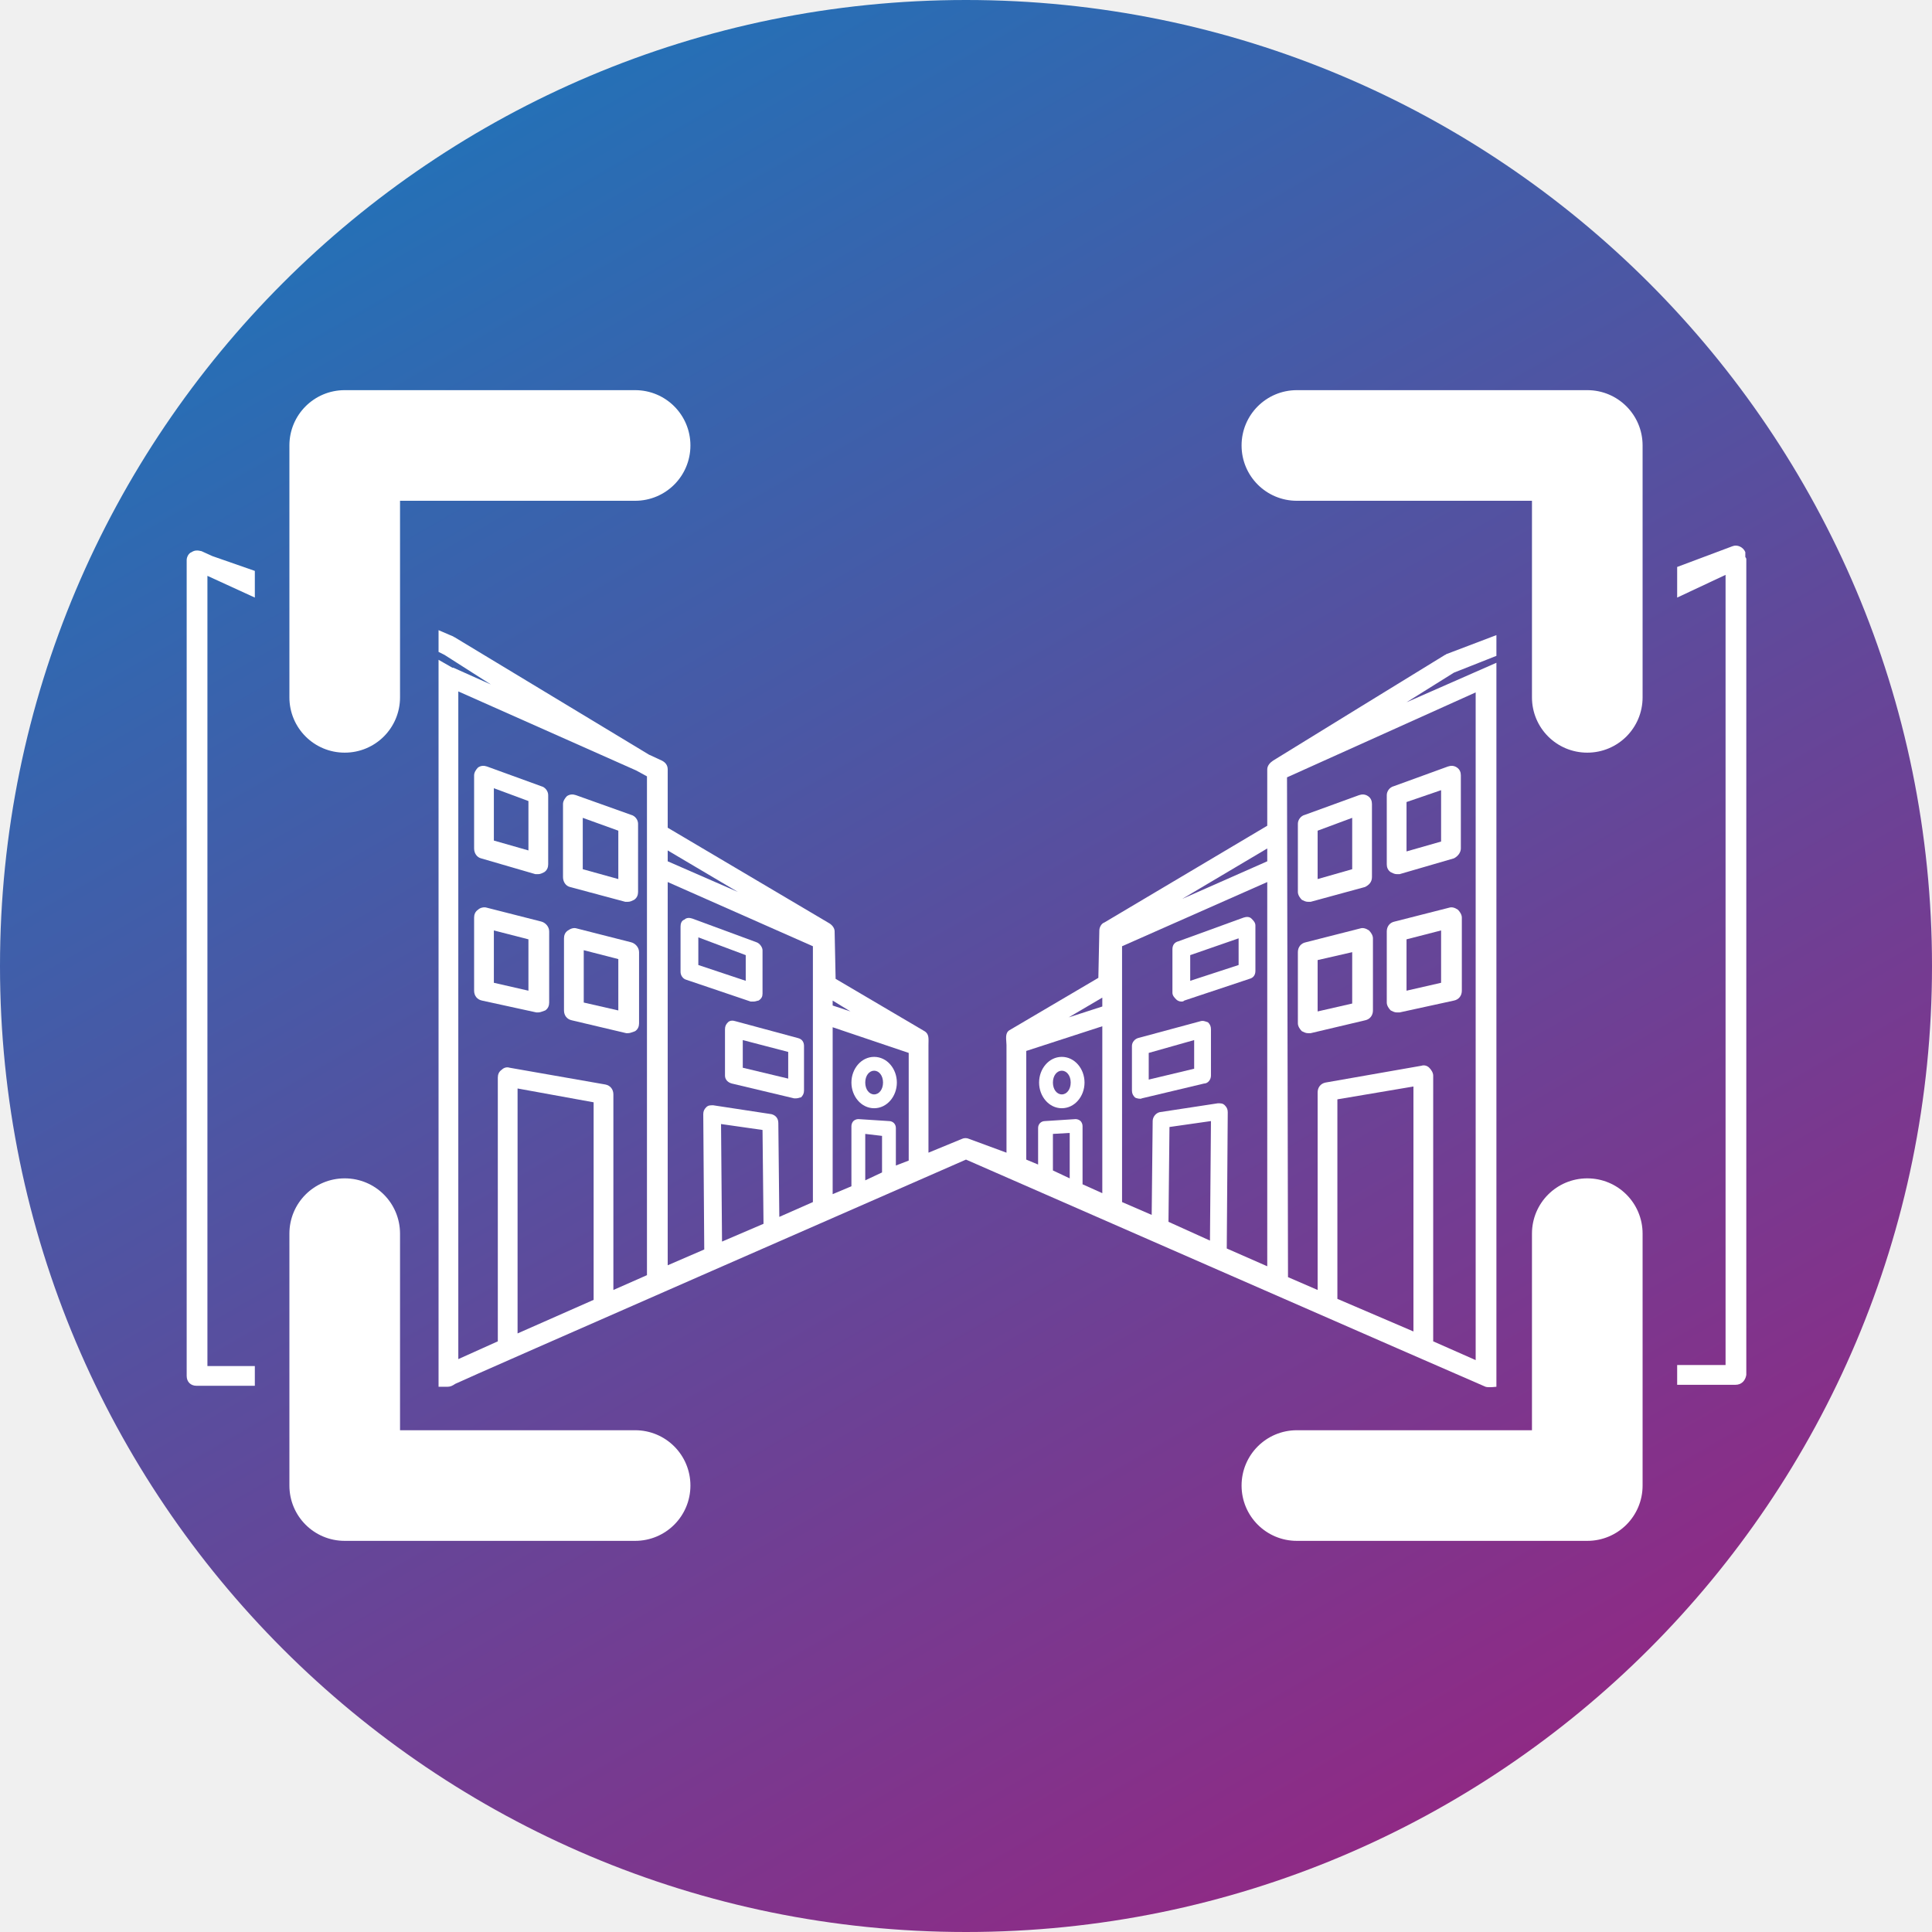
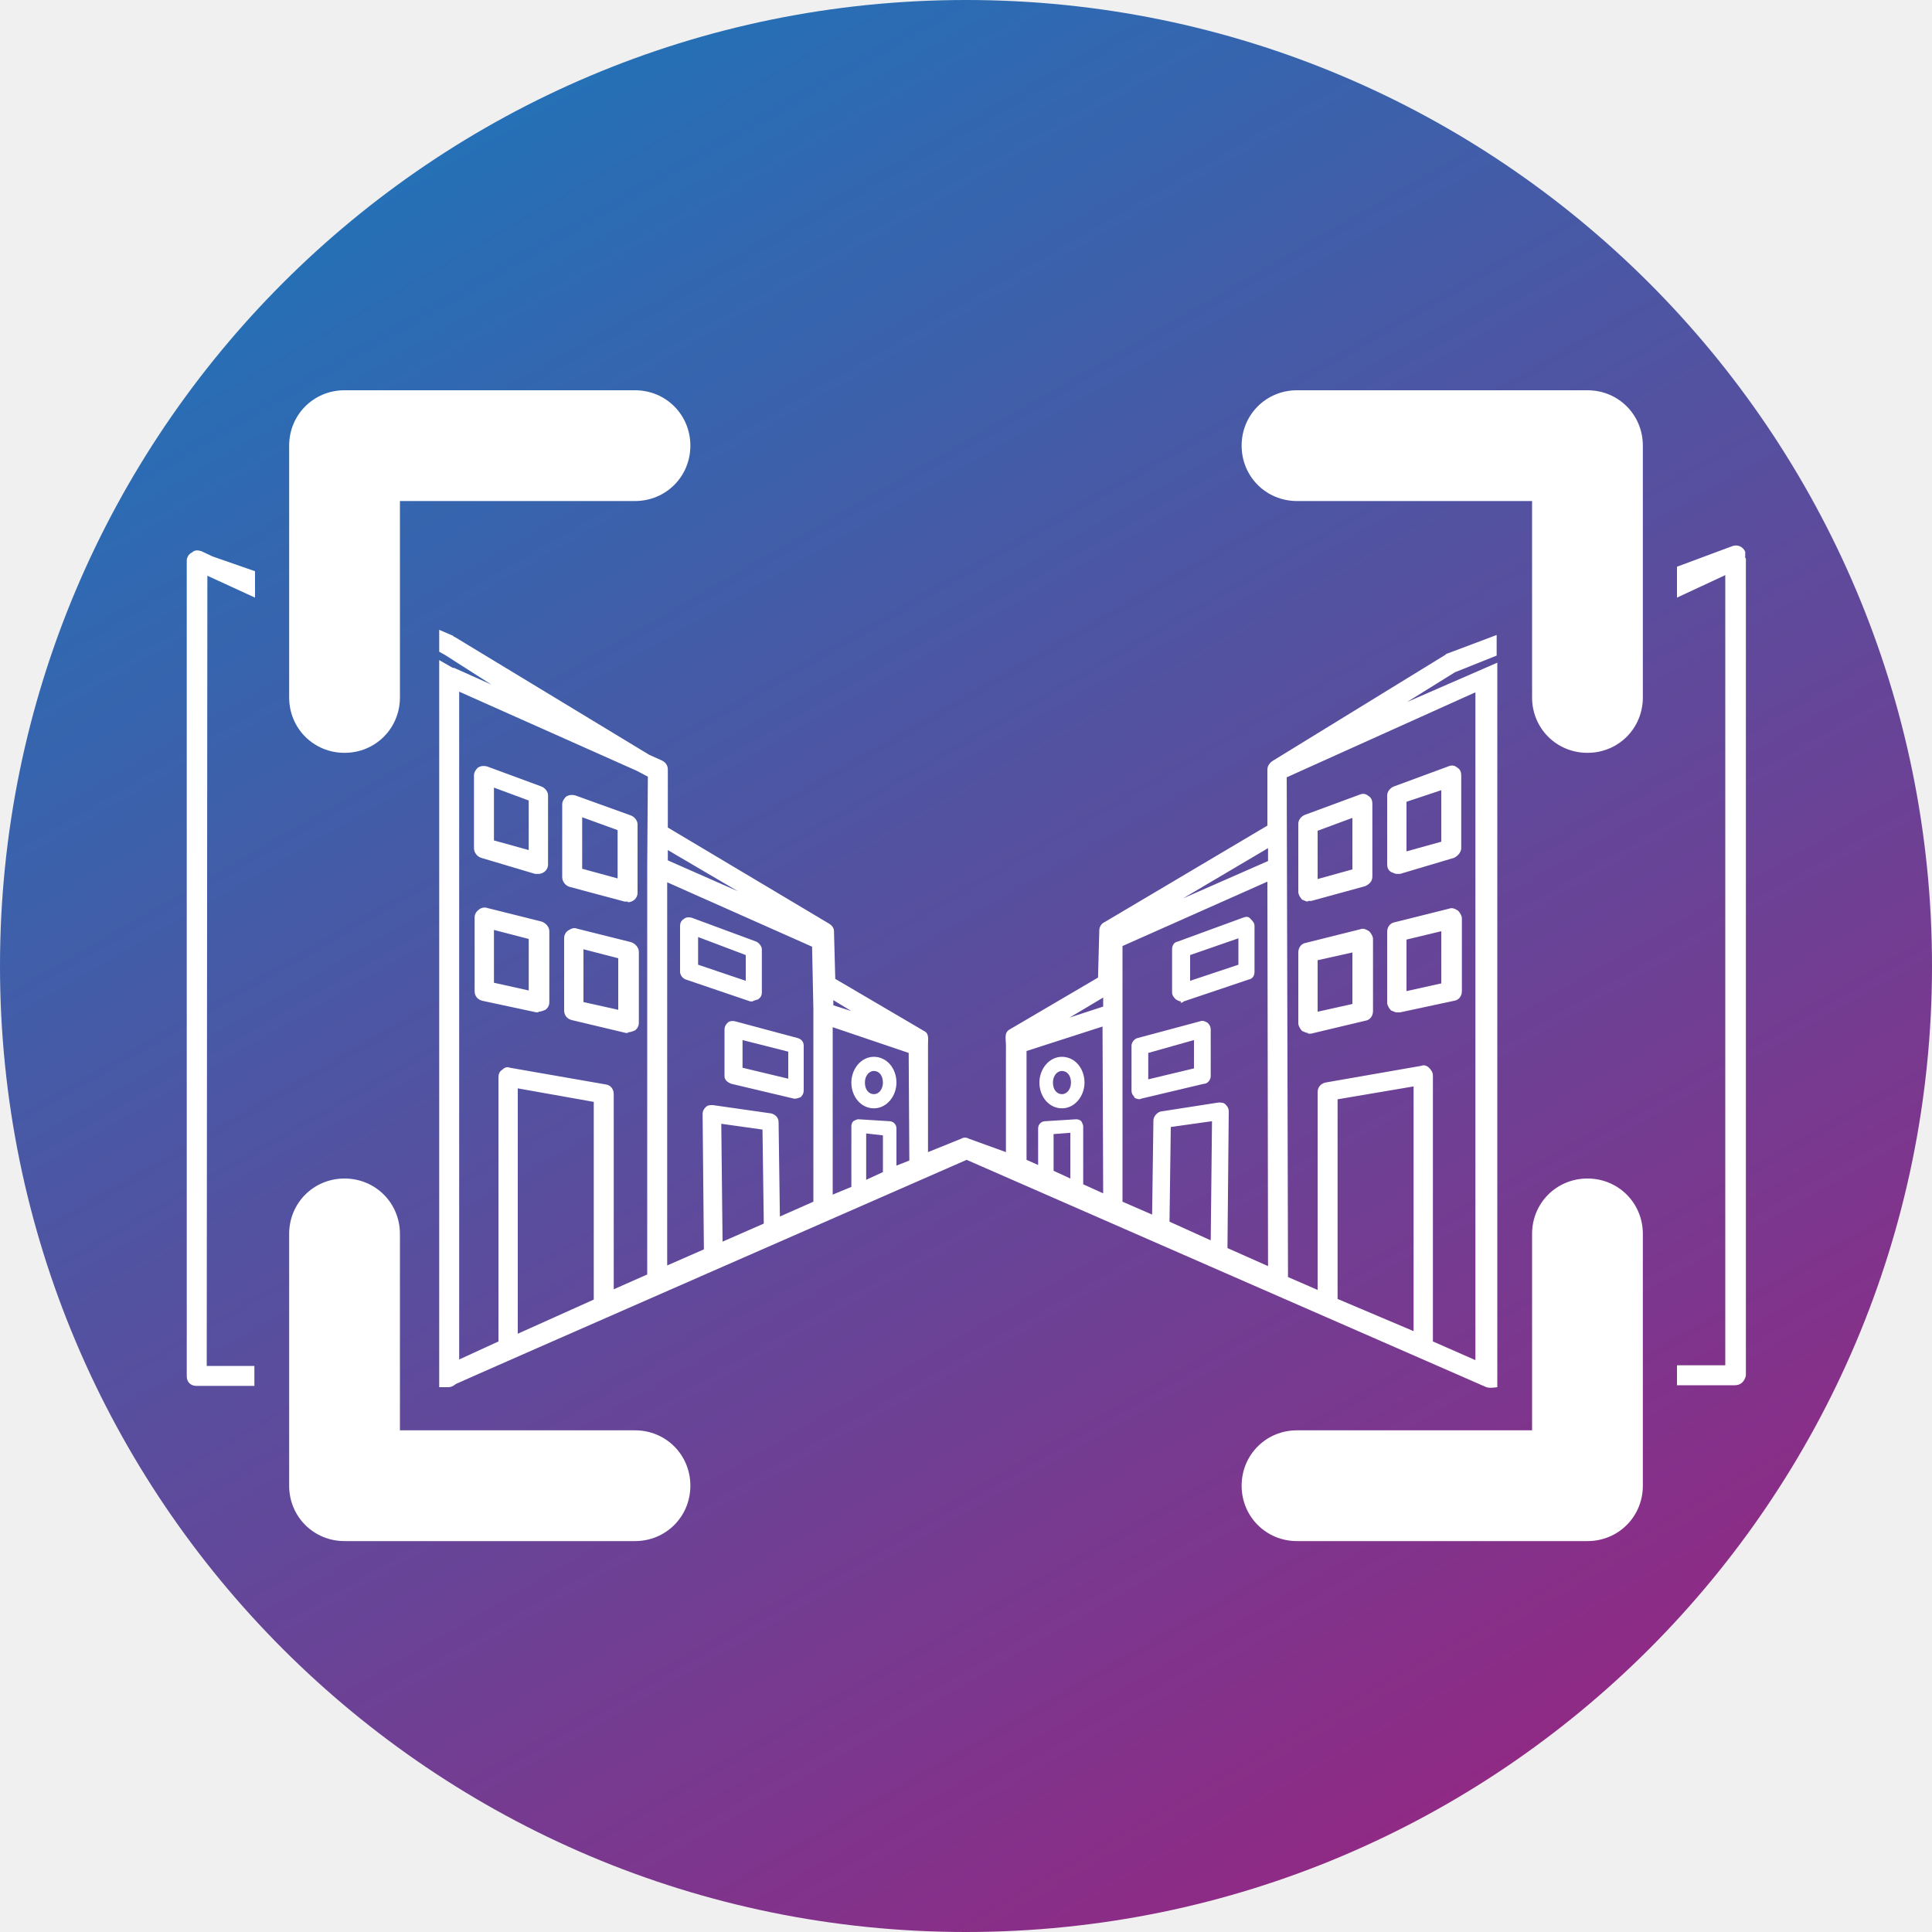
<svg xmlns="http://www.w3.org/2000/svg" width="30" height="30" viewBox="0 0 30 30" fill="none">
  <defs>
-     <linearGradient id="panoramaxGradient" gradientUnits="userSpaceOnUse" x1="22.501" y1="27.993" x2="7.499" y2="2.007">
+     <linearGradient id="panoramaxGradient" gradientUnits="userSpaceOnUse" x1="22.50" y1="27.99" x2="7.50" y2="2.01">
      <stop offset="0" stop-color="#8F2A85" />
      <stop offset="1" stop-color="#2570B6" />
    </linearGradient>
  </defs>
  <circle cx="15" cy="15" r="15" fill="url(#panoramaxGradient)" />
-   <g transform="matrix(0.023124 0 0 0.023124 -2.40029 8.95638)" fill="#FFFFFF">
-     <path d="m 465.282,199.673 c -0.663,0 -1.327,0 -1.99,0 l -36.48,-10.612 c -2.653,-0.663 -4.643,-3.316 -4.643,-6.633 v -49.082 c 0,-1.99 1.327,-3.98 2.653,-5.306 1.99,-1.327 3.98,-1.327 5.969,-0.663 l 36.48,13.265 c 2.653,0.663 4.643,3.316 4.643,5.969 v 46.429 c 0,1.99 -0.663,3.98 -2.653,5.306 -1.327,0.663 -2.653,1.327 -3.98,1.327 z m -29.847,-22.551 23.214,6.633 v -33.163 l -23.214,-8.622 z" />
-     <path d="m 465.282,292.53 c -0.663,0 -0.663,0 -1.327,0 l -36.48,-7.959 c -3.316,-0.663 -5.306,-3.316 -5.306,-6.633 V 228.857 c 0,-1.99 0.663,-3.98 2.653,-5.306 1.327,-1.327 3.98,-1.99 5.969,-1.327 l 36.48,9.286 c 2.653,0.663 5.306,3.316 5.306,6.633 v 47.755 c 0,1.99 -0.663,3.98 -2.653,5.306 -1.99,0.663 -3.316,1.327 -4.643,1.327 z m -29.847,-19.898 23.214,5.306 v -34.49 l -23.214,-5.969 z" />
-     <path d="m 525.639,306.459 c -0.663,0 -1.327,0 -1.327,0 l -36.48,-8.622 c -3.316,-0.663 -5.306,-3.316 -5.306,-6.633 v -48.419 c 0,-1.99 0.663,-3.98 2.653,-5.306 1.99,-1.327 3.98,-1.99 5.969,-1.327 l 36.48,9.286 c 2.653,0.663 5.306,3.316 5.306,6.633 v 47.755 c 0,1.99 -0.663,3.98 -2.653,5.306 -1.99,0.663 -3.316,1.327 -4.643,1.327 z m -29.847,-20.561 23.214,5.306 v -34.49 l -23.214,-5.969 z" />
-     <path d="m 609.874,285.234 c -0.663,0 -1.327,0 -1.99,0 l -43.112,-14.592 c -2.653,-0.663 -3.98,-3.316 -3.98,-5.306 v -30.51 c 0,-1.99 0.663,-3.98 2.653,-4.643 1.327,-1.327 3.316,-1.327 5.306,-0.663 l 43.112,15.918 c 1.99,0.663 3.98,3.316 3.98,5.306 v 29.184 c 0,1.99 -0.663,3.316 -2.653,4.643 -0.663,0 -1.99,0.663 -3.316,0.663 z m -37.143,-24.541 31.837,10.612 v -17.245 l -31.837,-11.939 z" />
-     <path d="m 638.394,350.235 c -0.663,0 -0.663,0 -1.327,0 l -41.786,-9.949 c -2.653,-0.663 -4.643,-2.653 -4.643,-5.306 v -31.174 c 0,-1.99 0.663,-3.316 1.99,-4.643 1.327,-1.327 3.316,-1.327 5.306,-0.663 l 41.786,11.276 c 2.653,0.663 3.98,2.653 3.98,5.306 v 29.847 c 0,1.99 -0.663,3.316 -1.99,4.643 -0.663,0 -1.99,0.663 -3.316,0.663 z m -35.816,-20.561 30.51,7.296 V 319.061 l -30.51,-7.959 z" />
-     <path d="m 525.639,218.244 c -0.663,0 -1.327,0 -1.99,0 l -37.143,-9.949 c -2.653,-0.663 -4.643,-3.316 -4.643,-6.633 v -49.082 c 0,-1.99 1.327,-3.98 2.653,-5.306 1.99,-1.327 3.98,-1.327 5.969,-0.663 l 37.143,13.265 c 2.653,0.663 4.643,3.316 4.643,5.969 v 45.765 c 0,1.99 -0.663,3.98 -2.653,5.306 -1.327,0.663 -2.653,1.327 -3.98,1.327 z m -30.51,-21.888 23.878,6.633 v -32.5 l -23.878,-8.622 z" />
-     <path d="m 690.793,356.867 c -8.622,0 -15.255,-7.959 -15.255,-17.245 0,-9.286 6.633,-17.245 15.255,-17.245 8.622,0 15.255,7.959 15.255,17.245 0,9.286 -6.633,17.245 -15.255,17.245 z m 0,-25.204 c -3.316,0 -5.969,3.316 -5.969,7.959 0,4.643 2.653,7.959 5.969,7.959 3.316,0 5.969,-3.316 5.969,-7.959 0,-4.643 -2.653,-7.959 -5.969,-7.959 z" />
-     <path d="m 1041.661,199.673 c -1.327,0 -2.653,-0.663 -3.98,-1.327 -1.99,-1.327 -2.653,-3.316 -2.653,-5.306 v -46.429 c 0,-2.653 1.99,-5.306 4.643,-5.969 l 36.48,-13.265 c 1.99,-0.663 3.98,-0.663 5.969,0.663 1.99,1.327 2.653,3.316 2.653,5.306 v 49.082 c 0,2.653 -1.99,5.306 -4.643,6.633 l -36.48,10.612 c -0.663,0 -1.327,0 -1.99,0 z m 6.633,-48.419 v 33.163 l 23.214,-6.633 v -34.49 z" />
-     <path d="m 1041.661,292.53 c -1.327,0 -2.653,-0.663 -3.98,-1.327 -1.327,-1.327 -2.653,-3.316 -2.653,-5.306 v -47.755 c 0,-3.316 1.99,-5.969 5.306,-6.633 l 36.48,-9.286 c 1.99,-0.663 3.98,0 5.969,1.327 1.327,1.327 2.653,3.316 2.653,5.306 v 49.082 c 0,3.316 -1.99,5.969 -5.306,6.633 l -36.48,7.959 c -1.327,0 -1.327,0 -1.99,0 z m 6.633,-49.082 v 34.49 l 23.214,-5.306 v -35.153 z" />
-     <path d="m 981.967,306.459 c -1.327,0 -2.653,-0.663 -3.98,-1.327 -1.327,-1.327 -2.653,-3.316 -2.653,-5.306 v -47.755 c 0,-3.316 1.99,-5.969 5.306,-6.633 l 36.48,-9.286 c 1.99,-0.663 3.98,0 5.969,1.327 1.327,1.327 2.653,3.316 2.653,5.306 v 48.419 c 0,3.316 -1.99,5.969 -5.306,6.633 l -36.48,8.622 c -0.663,0 -1.327,0 -1.99,0 z m 6.633,-49.082 v 34.49 l 23.214,-5.306 v -34.49 z" />
-     <path d="m 897.069,285.234 c -1.327,0 -2.653,-0.663 -3.316,-1.327 -1.327,-1.327 -2.653,-2.653 -2.653,-4.643 v -29.184 c 0,-2.653 1.327,-4.643 3.98,-5.306 l 43.776,-15.918 c 1.99,-0.663 3.98,-0.663 5.306,0.663 1.327,1.327 2.653,2.653 2.653,4.643 v 30.51 c 0,2.653 -1.327,4.643 -3.98,5.306 l -43.776,14.592 c -0.663,0.663 -1.327,0.663 -1.99,0.663 z m 5.969,-31.174 v 17.245 l 32.5,-10.612 v -17.908 z" />
-     <path d="m 865.895,349.571 c -1.327,-1.327 -1.99,-2.653 -1.99,-4.643 v -29.847 c 0,-2.653 1.99,-4.643 3.98,-5.306 l 41.786,-11.276 c 1.99,-0.663 3.316,0 5.306,0.663 1.327,1.327 1.99,2.653 1.99,4.643 v 31.174 c 0,2.653 -1.99,5.306 -4.643,5.306 l -41.786,9.949 c -0.663,0.663 -3.98,0 -4.643,-0.663 z m 9.286,-29.847 v 17.908 l 30.51,-7.296 v -19.235 z" />
-     <path d="m 981.967,218.244 c -1.327,0 -2.653,-0.663 -3.98,-1.327 -1.327,-1.327 -2.653,-3.316 -2.653,-5.306 v -45.765 c 0,-2.653 1.99,-5.306 4.643,-5.969 l 36.48,-13.265 c 1.99,-0.663 3.98,-0.663 5.969,0.663 1.99,1.327 2.653,3.316 2.653,5.306 v 49.082 c 0,3.316 -1.99,5.306 -4.643,6.633 l -36.48,9.949 c -0.663,0 -1.327,0 -1.99,0 z m 6.633,-47.755 v 32.5 l 23.214,-6.633 v -34.49 z" />
-     <path d="m 816.813,356.867 c -8.622,0 -15.255,-7.959 -15.255,-17.245 0,-9.286 6.633,-17.245 15.255,-17.245 8.622,0 15.255,7.959 15.255,17.245 0,9.286 -6.633,17.245 -15.255,17.245 z m 0,-25.204 c -3.316,0 -5.969,3.316 -5.969,7.959 0,4.643 2.653,7.959 5.969,7.959 3.316,0 5.969,-3.316 5.969,-7.959 0,-4.643 -2.653,-7.959 -5.969,-7.959 z" />
-     <path d="m 1275.795,-13.236 c 0,-1.327 0,-1.99 0,-3.316 -1.327,-3.316 -5.306,-5.306 -8.623,-3.98 l -37.143,13.929 V 7.325 13.958 l 32.5,-15.255 V 529.317 h -32.5 v 13.265 h 39.133 c 3.98,0 6.633,-2.653 7.296,-6.633 V -11.91 c 0,0 0,-0.663 -0.663,-1.327 z" />
-     <path d="m 1108.651,53.091 v -13.929 l -33.163,12.602 c -0.663,0 -0.663,0.663 -1.327,0.663 0,0 -113.419,69.643 -115.409,70.97 -1.99,1.327 -3.98,3.316 -3.98,5.969 v 37.806 l -109.439,65 c -1.99,0.663 -3.316,3.316 -3.316,5.306 l -0.663,31.837 -59.694,35.153 c -3.316,1.99 -1.99,6.633 -1.99,9.949 0,3.316 0,72.296 0,72.296 l -25.204,-9.286 c -1.327,-0.663 -3.316,-0.663 -4.643,0 l -22.551,9.286 c 0,0 0,-71.633 0,-72.296 0,-3.98 0.663,-7.296 -2.653,-9.286 l -59.694,-35.153 -0.663,-31.837 c 0,-1.99 -1.327,-3.98 -3.316,-5.306 L 552.17,168.499 v -39.133 c 0,-2.653 -1.327,-4.643 -3.98,-5.969 l -8.622,-3.98 -130.664,-78.929 c -0.663,0 -0.663,-0.663 -1.327,-0.663 l -9.286,-3.98 v 14.592 l 3.98,1.99 31.174,19.898 -25.204,-11.276 c -0.663,0 -0.663,0 -0.663,0 l -9.286,-5.306 v 15.918 458.981 13.265 h 5.969 c 1.99,0 3.316,-0.663 5.306,-1.99 1.99,-1.327 342.909,-150.562 342.909,-150.562 0,0 346.889,151.888 348.879,152.552 1.99,0.663 7.296,0 7.296,0 V 530.643 71.662 57.734 l -60.357,26.531 31.837,-19.898 z M 502.425,485.541 451.353,508.092 V 343.602 l 51.072,9.286 z m 35.816,-290.511 v 273.93 l -22.551,9.949 V 347.582 c 0,-3.316 -1.99,-5.969 -5.306,-6.633 l -64.337,-11.276 c -1.99,-0.663 -3.98,0 -5.306,1.327 -1.99,1.327 -2.653,3.316 -2.653,5.306 v 177.092 l -26.531,11.939 V 76.968 l 119.388,53.061 7.296,3.98 z m 13.929,-11.276 47.092,27.857 -47.092,-20.561 z m 35.816,183.725 27.857,3.98 0.663,63.01 -27.857,11.939 z m 61.684,-76.939 c 0,0.663 0,1.99 0,2.653 v 126.684 l -22.551,9.949 -0.663,-63.01 c 0,-3.316 -1.99,-5.306 -4.643,-5.969 L 582.68,354.877 c -1.99,0 -3.316,0 -4.643,1.327 -1.327,1.327 -1.99,2.653 -1.99,4.643 l 0.663,90.868 -24.541,10.612 V 204.979 l 97.5,43.112 z m 13.265,-5.969 11.939,7.296 -11.939,-3.98 z m 33.163,115.409 -11.276,5.306 v -31.174 l 11.276,1.327 z m 17.908,-7.959 -8.622,3.316 V 370.133 c 0,-2.653 -1.99,-4.643 -4.643,-4.643 l -20.561,-1.327 c -1.327,0 -2.653,0.663 -3.316,1.327 -0.663,0.663 -1.327,1.99 -1.327,3.316 v 40.459 l -12.602,5.306 V 302.479 l 51.072,17.245 z m 108.113,11.939 -11.276,-5.306 v -24.541 l 11.276,-0.663 z m 21.888,9.949 -13.265,-5.969 v -39.133 c 0,-1.327 -0.663,-2.653 -1.327,-3.316 -0.663,-0.663 -1.99,-1.327 -3.316,-1.327 l -20.561,1.327 c -2.653,0 -4.643,1.99 -4.643,4.643 v 24.541 l -7.959,-3.316 v -72.959 l 51.072,-16.582 z m 0,-125.358 -22.551,7.296 22.551,-13.265 z m 72.296,157.194 -27.857,-12.602 0.663,-63.674 27.857,-3.98 z m 38.47,17.245 -27.194,-11.939 0.663,-91.531 c 0,-1.99 -0.663,-3.316 -1.99,-4.643 -1.327,-1.327 -2.653,-1.327 -4.643,-1.327 l -39.133,5.969 c -2.653,0.663 -4.643,3.316 -4.643,5.969 l -0.663,63.01 -19.898,-8.622 v -126.684 -45.102 l 97.5,-43.112 z m 0,-271.94 -57.041,25.204 57.041,-33.827 z M 1001.865,484.878 V 350.898 l 51.072,-8.622 V 506.766 Z M 1094.723,77.632 V 526 l -28.52,-12.602 V 334.979 c 0,-1.99 -1.327,-3.98 -2.653,-5.306 -1.327,-1.327 -3.316,-1.99 -5.306,-1.327 l -64.337,11.276 c -3.316,0.663 -5.306,3.316 -5.306,6.633 v 132.654 l -19.898,-8.622 -0.663,-335.613 z" />
-     <path d="M 243.087,-0.634 274.924,13.958 V 9.978 -3.95 l -28.521,-9.949 -7.296,-3.316 c -2.653,-0.663 -4.643,-0.663 -6.633,0.663 -1.99,0.663 -3.316,3.316 -3.316,5.306 V 536.613 c 0,3.98 2.653,6.633 6.633,6.633 h 39.133 V 529.98 h -31.837 z" />
-     <path d="m 1169.672,118.091 c -20.561,0 -37.143,-16.582 -37.143,-37.143 V -51.042 H 974.671 c -20.561,0 -37.143,-16.582 -37.143,-37.143 0,-20.561 16.582,-37.143 37.143,-37.143 h 195.001 c 20.561,0 37.143,16.582 37.143,37.143 V 80.948 c 0,20.561 -16.582,37.143 -37.143,37.143 z" />
-     <path d="M 530.282,647.378 H 335.281 c -20.561,0 -37.143,-16.582 -37.143,-37.143 V 441.102 c 0,-20.561 16.582,-37.143 37.143,-37.143 20.561,0 37.143,16.582 37.143,37.143 v 131.99 h 157.858 c 20.561,0 37.143,16.582 37.143,37.143 0,20.561 -16.582,37.143 -37.143,37.143 z" />
-     <path d="m 335.281,118.091 c -20.561,0 -37.143,-16.582 -37.143,-37.143 V -88.185 c 0,-20.561 16.582,-37.143 37.143,-37.143 h 195.001 c 20.561,0 37.143,16.582 37.143,37.143 0,20.561 -16.582,37.143 -37.143,37.143 H 372.424 V 80.948 c 0,20.561 -16.582,37.143 -37.143,37.143 z" />
-     <path d="M 1169.672,647.378 H 974.671 c -20.561,0 -37.143,-16.582 -37.143,-37.143 0,-20.561 16.582,-37.143 37.143,-37.143 H 1132.529 V 441.102 c 0,-20.561 16.582,-37.143 37.143,-37.143 20.561,0 37.143,16.582 37.143,37.143 v 169.133 c 0,20.561 -16.582,37.143 -37.143,37.143 z" />
-   </g>
+   <path fill="#FFFFFF" d="M8.36,13.57c-0.02,0,-0.03,0,-0.05,0l-0.84,-0.25c-0.06,-0.02,-0.11,-0.08,-0.11,-0.15v-1.13c0,-0.05,0.03,-0.09,0.06,-0.12c0.05,-0.03,0.09,-0.03,0.14,-0.02l0.84,0.31c0.06,0.02,0.11,0.08,0.11,0.14v1.07c0,0.05,-0.02,0.09,-0.06,0.12c-0.03,0.02,-0.06,0.03,-0.09,0.03Zm-0.69,-0.52l0.54,0.15v-0.77l-0.54,-0.2ZM8.36,15.72c-0.02,0,-0.02,0,-0.03,0l-0.84,-0.18c-0.08,-0.02,-0.12,-0.08,-0.12,-0.15V14.25c0,-0.05,0.02,-0.09,0.06,-0.12c0.03,-0.03,0.09,-0.05,0.14,-0.03l0.84,0.21c0.06,0.02,0.12,0.08,0.12,0.15v1.1c0,0.05,-0.02,0.09,-0.06,0.12c-0.05,0.02,-0.08,0.03,-0.11,0.03Zm-0.69,-0.46l0.54,0.12v-0.8l-0.54,-0.14ZM9.75,16.04c-0.02,0,-0.03,0,-0.03,0l-0.84,-0.2c-0.08,-0.02,-0.12,-0.08,-0.12,-0.15v-1.12c0,-0.05,0.02,-0.09,0.06,-0.12c0.05,-0.03,0.09,-0.05,0.14,-0.03l0.84,0.21c0.06,0.02,0.12,0.08,0.12,0.15v1.1c0,0.05,-0.02,0.09,-0.06,0.12c-0.05,0.02,-0.08,0.03,-0.11,0.03Zm-0.69,-0.48l0.54,0.12v-0.8l-0.54,-0.14ZM11.7,15.55c-0.02,0,-0.03,0,-0.05,0l-1,-0.34c-0.06,-0.02,-0.09,-0.08,-0.09,-0.12v-0.71c0,-0.05,0.02,-0.09,0.06,-0.11c0.03,-0.03,0.08,-0.03,0.12,-0.02l1,0.37c0.05,0.02,0.09,0.08,0.09,0.12v0.67c0,0.05,-0.02,0.08,-0.06,0.11c-0.02,0,-0.05,0.02,-0.08,0.02Zm-0.86,-0.57l0.74,0.25v-0.4l-0.74,-0.28ZM12.36,17.06c-0.02,0,-0.02,0,-0.03,0l-0.97,-0.23c-0.06,-0.02,-0.11,-0.06,-0.11,-0.12v-0.72c0,-0.05,0.02,-0.08,0.05,-0.11c0.03,-0.03,0.08,-0.03,0.12,-0.02l0.97,0.26c0.06,0.02,0.09,0.06,0.09,0.12v0.69c0,0.05,-0.02,0.08,-0.05,0.11c-0.02,0,-0.05,0.02,-0.08,0.02Zm-0.83,-0.48l0.71,0.17V16.33l-0.71,-0.18ZM9.75,14c-0.02,0,-0.03,0,-0.05,0l-0.86,-0.23c-0.06,-0.02,-0.11,-0.08,-0.11,-0.15v-1.13c0,-0.05,0.03,-0.09,0.06,-0.12c0.05,-0.03,0.09,-0.03,0.14,-0.02l0.86,0.31c0.06,0.02,0.11,0.08,0.11,0.14v1.06c0,0.05,-0.02,0.09,-0.06,0.12c-0.03,0.02,-0.06,0.03,-0.09,0.03Zm-0.71,-0.51l0.55,0.15v-0.75l-0.55,-0.2ZM13.57,17.21c-0.2,0,-0.35,-0.18,-0.35,-0.4c0,-0.21,0.15,-0.4,0.35,-0.4c0.2,0,0.35,0.18,0.35,0.4c0,0.21,-0.15,0.4,-0.35,0.4Zm0,-0.58c-0.08,0,-0.14,0.08,-0.14,0.18c0,0.11,0.06,0.18,0.14,0.18c0.08,0,0.14,-0.08,0.14,-0.18c0,-0.11,-0.06,-0.18,-0.14,-0.18ZM21.69,13.57c-0.03,0,-0.06,-0.02,-0.09,-0.03c-0.05,-0.03,-0.06,-0.08,-0.06,-0.12v-1.07c0,-0.06,0.05,-0.12,0.11,-0.14l0.84,-0.31c0.05,-0.02,0.09,-0.02,0.14,0.02c0.05,0.03,0.06,0.08,0.06,0.12v1.13c0,0.06,-0.05,0.12,-0.11,0.15l-0.84,0.25c-0.02,0,-0.03,0,-0.05,0Zm0.15,-1.12v0.77l0.54,-0.15v-0.8ZM21.69,15.72c-0.03,0,-0.06,-0.02,-0.09,-0.03c-0.03,-0.03,-0.06,-0.08,-0.06,-0.12v-1.1c0,-0.08,0.05,-0.14,0.12,-0.15l0.84,-0.21c0.05,-0.02,0.09,0,0.14,0.03c0.03,0.03,0.06,0.08,0.06,0.12v1.13c0,0.08,-0.05,0.14,-0.12,0.15l-0.84,0.18c-0.03,0,-0.03,0,-0.05,0Zm0.15,-1.13v0.8l0.54,-0.12v-0.81ZM20.31,16.04c-0.03,0,-0.06,-0.02,-0.09,-0.03c-0.03,-0.03,-0.06,-0.08,-0.06,-0.12v-1.1c0,-0.08,0.05,-0.14,0.12,-0.15l0.84,-0.21c0.05,-0.02,0.09,0,0.14,0.03c0.03,0.03,0.06,0.08,0.06,0.12v1.12c0,0.08,-0.05,0.14,-0.12,0.15l-0.84,0.2c-0.02,0,-0.03,0,-0.05,0Zm0.15,-1.13v0.8l0.54,-0.12v-0.8ZM18.34,15.55c-0.03,0,-0.06,-0.02,-0.08,-0.03c-0.03,-0.03,-0.06,-0.06,-0.06,-0.11v-0.67c0,-0.06,0.03,-0.11,0.09,-0.12l1.01,-0.37c0.05,-0.02,0.09,-0.02,0.12,0.02c0.03,0.03,0.06,0.06,0.06,0.11v0.71c0,0.06,-0.03,0.11,-0.09,0.12l-1.01,0.34c-0.02,0.02,-0.03,0.02,-0.05,0.02Zm0.14,-0.72v0.4l0.75,-0.25v-0.41ZM17.62,17.04c-0.03,-0.03,-0.05,-0.06,-0.05,-0.11v-0.69c0,-0.06,0.05,-0.11,0.09,-0.12l0.97,-0.26c0.05,-0.02,0.08,0,0.12,0.02c0.03,0.03,0.05,0.06,0.05,0.11v0.72c0,0.06,-0.05,0.12,-0.11,0.12l-0.97,0.23c-0.02,0.02,-0.09,0,-0.11,-0.02Zm0.21,-0.69v0.41l0.71,-0.17v-0.44ZM20.31,14c-0.03,0,-0.06,-0.02,-0.09,-0.03c-0.03,-0.03,-0.06,-0.08,-0.06,-0.12v-1.06c0,-0.06,0.05,-0.12,0.11,-0.14l0.84,-0.31c0.05,-0.02,0.09,-0.02,0.14,0.02c0.05,0.03,0.06,0.08,0.06,0.12v1.13c0,0.08,-0.05,0.12,-0.11,0.15l-0.84,0.23c-0.02,0,-0.03,0,-0.05,0Zm0.15,-1.1v0.75l0.54,-0.15v-0.8ZM16.49,17.21c-0.2,0,-0.35,-0.18,-0.35,-0.4c0,-0.21,0.15,-0.4,0.35,-0.4c0.2,0,0.35,0.18,0.35,0.4c0,0.21,-0.15,0.4,-0.35,0.4Zm0,-0.58c-0.08,0,-0.14,0.08,-0.14,0.18c0,0.11,0.06,0.18,0.14,0.18c0.08,0,0.14,-0.08,0.14,-0.18c0,-0.11,-0.06,-0.18,-0.14,-0.18ZM27.1,8.65c0,-0.03,0,-0.05,0,-0.08c-0.03,-0.08,-0.12,-0.12,-0.2,-0.09l-0.86,0.32V9.13V9.28l0.75,-0.35V21.2h-0.75v0.31h0.9c0.09,0,0.15,-0.06,0.17,-0.15V8.68c0,0,0,-0.02,-0.02,-0.03ZM23.24,10.18v-0.32l-0.77,0.29c-0.02,0,-0.02,0.02,-0.03,0.02c0,0,-2.62,1.61,-2.67,1.64c-0.05,0.03,-0.09,0.08,-0.09,0.14v0.87l-2.53,1.5c-0.05,0.02,-0.08,0.08,-0.08,0.12l-0.02,0.74l-1.38,0.81c-0.08,0.05,-0.05,0.15,-0.05,0.23c0,0.08,0,1.67,0,1.67l-0.58,-0.21c-0.03,-0.02,-0.08,-0.02,-0.11,0l-0.52,0.21c0,0,0,-1.66,0,-1.67c0,-0.09,0.02,-0.17,-0.06,-0.21l-1.38,-0.81l-0.02,-0.74c0,-0.05,-0.03,-0.09,-0.08,-0.12L10.37,12.85v-0.9c0,-0.06,-0.03,-0.11,-0.09,-0.14l-0.2,-0.09l-3.02,-1.83c-0.02,0,-0.02,-0.02,-0.03,-0.02l-0.21,-0.09v0.34l0.09,0.05l0.72,0.46l-0.58,-0.26c-0.02,0,-0.02,0,-0.02,0l-0.21,-0.12v0.37v10.61v0.31h0.14c0.05,0,0.08,-0.02,0.12,-0.05c0.05,-0.03,7.93,-3.48,7.93,-3.48c0,0,8.02,3.51,8.07,3.53c0.05,0.02,0.17,0,0.17,0V21.23V10.61V10.29l-1.4,0.61l0.74,-0.46ZM9.22,20.18L8.04,20.71V16.9l1.18,0.21Zm0.83,-6.72v6.33l-0.52,0.23V16.99c0,-0.08,-0.05,-0.14,-0.12,-0.15l-1.49,-0.26c-0.05,-0.02,-0.09,0,-0.12,0.03c-0.05,0.03,-0.06,0.08,-0.06,0.12v4.1l-0.61,0.28V10.74l2.76,1.23l0.17,0.09Zm0.32,-0.26l1.09,0.64l-1.09,-0.48Zm0.83,4.25l0.64,0.09l0.02,1.46l-0.64,0.28Zm1.43,-1.78c0,0.02,0,0.05,0,0.06v2.93l-0.52,0.23l-0.02,-1.46c0,-0.08,-0.05,-0.12,-0.11,-0.14L11.07,17.16c-0.05,0,-0.08,0,-0.11,0.03c-0.03,0.03,-0.05,0.06,-0.05,0.11l0.02,2.1l-0.57,0.25V13.7l2.25,1Zm0.31,-0.14l0.28,0.17l-0.28,-0.09Zm0.77,2.67l-0.26,0.12v-0.72l0.26,0.03Zm0.41,-0.18l-0.2,0.08V17.52c0,-0.06,-0.05,-0.11,-0.11,-0.11l-0.48,-0.03c-0.03,0,-0.06,0.02,-0.08,0.03c-0.02,0.02,-0.03,0.05,-0.03,0.08v0.94l-0.29,0.12V15.95l1.18,0.4Zm2.5,0.28l-0.26,-0.12v-0.57l0.26,-0.02Zm0.51,0.23l-0.31,-0.14v-0.9c0,-0.03,-0.02,-0.06,-0.03,-0.08c-0.02,-0.02,-0.05,-0.03,-0.08,-0.03l-0.48,0.03c-0.06,0,-0.11,0.05,-0.11,0.11v0.57l-0.18,-0.08v-1.69l1.18,-0.38Zm0,-2.9l-0.52,0.17l0.52,-0.31Zm1.67,3.63l-0.64,-0.29l0.02,-1.47l0.64,-0.09Zm0.89,0.4l-0.63,-0.28l0.02,-2.12c0,-0.05,-0.02,-0.08,-0.05,-0.11c-0.03,-0.03,-0.06,-0.03,-0.11,-0.03l-0.9,0.14c-0.06,0.02,-0.11,0.08,-0.11,0.14l-0.02,1.46l-0.46,-0.2v-2.93v-1.04l2.25,-1Zm0,-6.29l-1.32,0.58l1.32,-0.78ZM20.77,20.17V17.07l1.18,-0.2V20.67ZM22.91,10.75V21.12l-0.66,-0.29V16.7c0,-0.05,-0.03,-0.09,-0.06,-0.12c-0.03,-0.03,-0.08,-0.05,-0.12,-0.03l-1.49,0.26c-0.08,0.02,-0.12,0.08,-0.12,0.15v3.07l-0.46,-0.2l-0.02,-7.76ZM3.22,8.94L3.96,9.28V9.19V8.87l-0.66,-0.23l-0.17,-0.08c-0.06,-0.02,-0.11,-0.02,-0.15,0.02c-0.05,0.02,-0.08,0.08,-0.08,0.12V21.37c0,0.09,0.06,0.15,0.15,0.15h0.9V21.21h-0.74ZM24.65,11.69c-0.48,0,-0.86,-0.38,-0.86,-0.86V7.78H20.14c-0.48,0,-0.86,-0.38,-0.86,-0.86c0,-0.48,0.38,-0.86,0.86,-0.86h4.51c0.48,0,0.86,0.38,0.86,0.86V10.83c0,0.48,-0.38,0.86,-0.86,0.86ZM9.86,23.93H5.35c-0.48,0,-0.86,-0.38,-0.86,-0.86V19.16c0,-0.48,0.38,-0.86,0.86,-0.86c0.48,0,0.86,0.38,0.86,0.86v3.05h3.65c0.48,0,0.86,0.38,0.86,0.86c0,0.48,-0.38,0.86,-0.86,0.86ZM5.35,11.69c-0.48,0,-0.86,-0.38,-0.86,-0.86V6.92c0,-0.48,0.38,-0.86,0.86,-0.86h4.51c0.48,0,0.86,0.38,0.86,0.86c0,0.48,-0.38,0.86,-0.86,0.86H6.21V10.83c0,0.48,-0.38,0.86,-0.86,0.86ZM24.65,23.93H20.14c-0.48,0,-0.86,-0.38,-0.86,-0.86c0,-0.48,0.38,-0.86,0.86,-0.86H23.79V19.16c0,-0.48,0.38,-0.86,0.86,-0.86c0.48,0,0.86,0.38,0.86,0.86v3.91c0,0.48,-0.38,0.86,-0.86,0.86Z" />
</svg>
